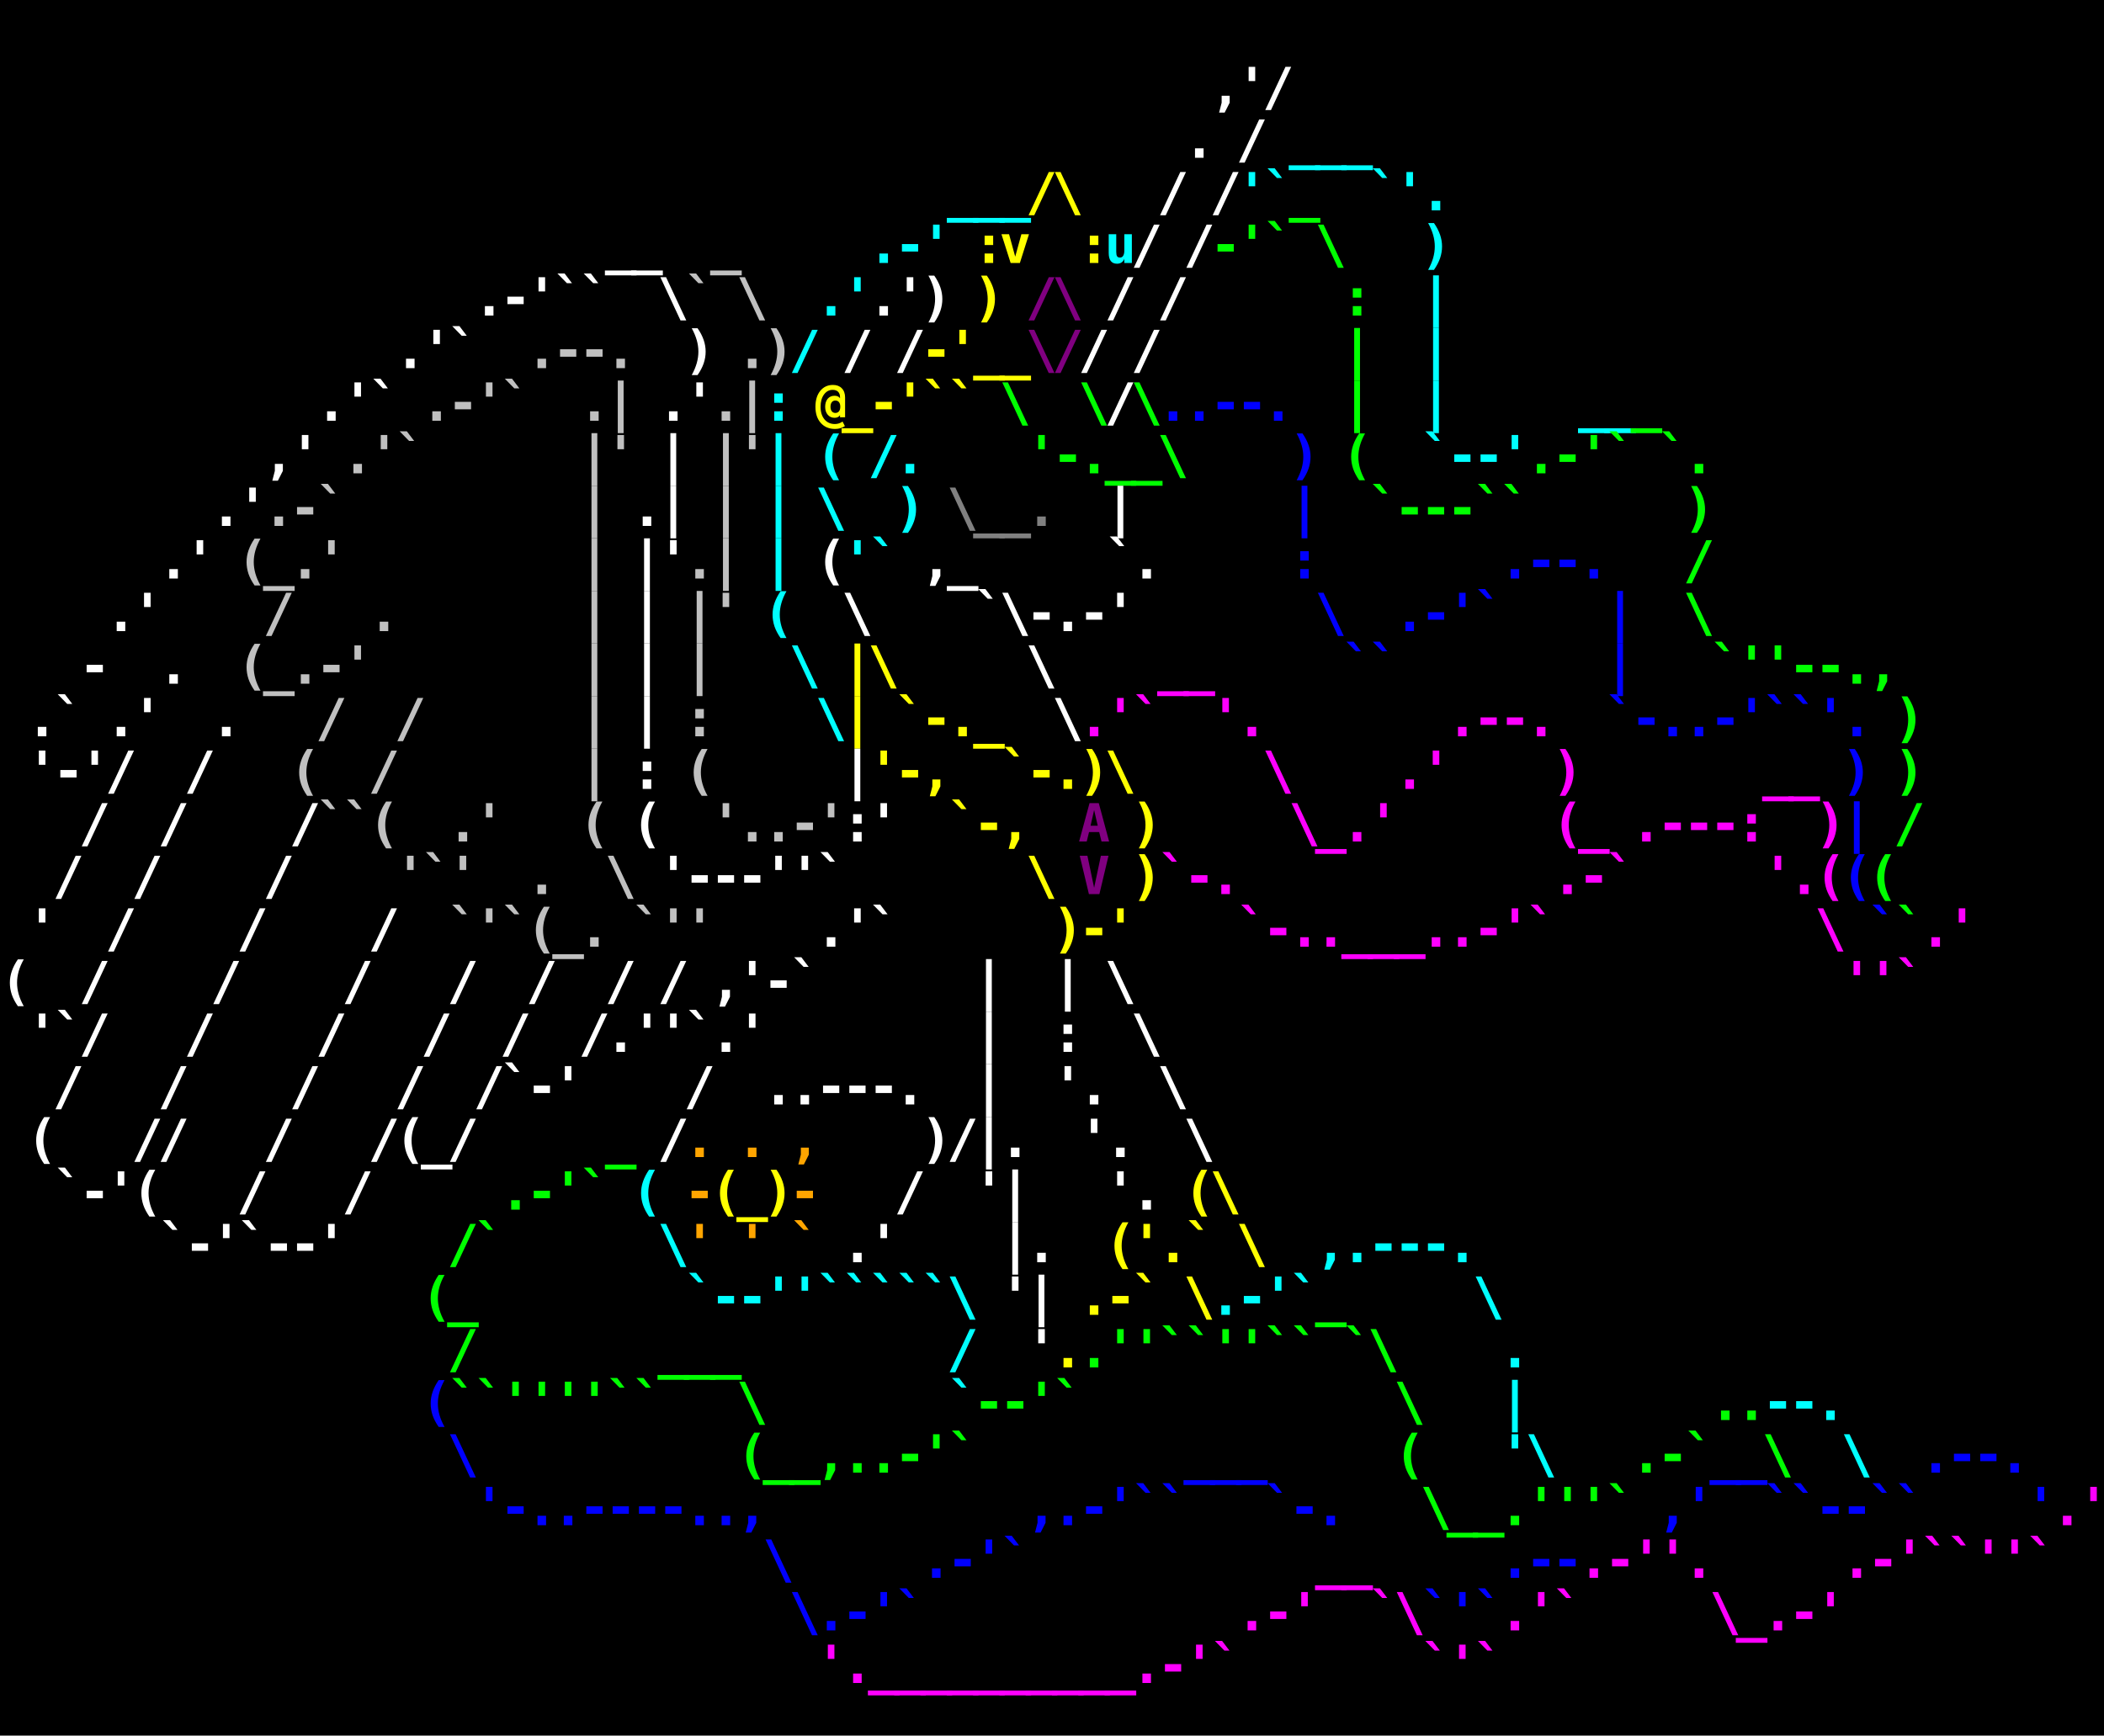
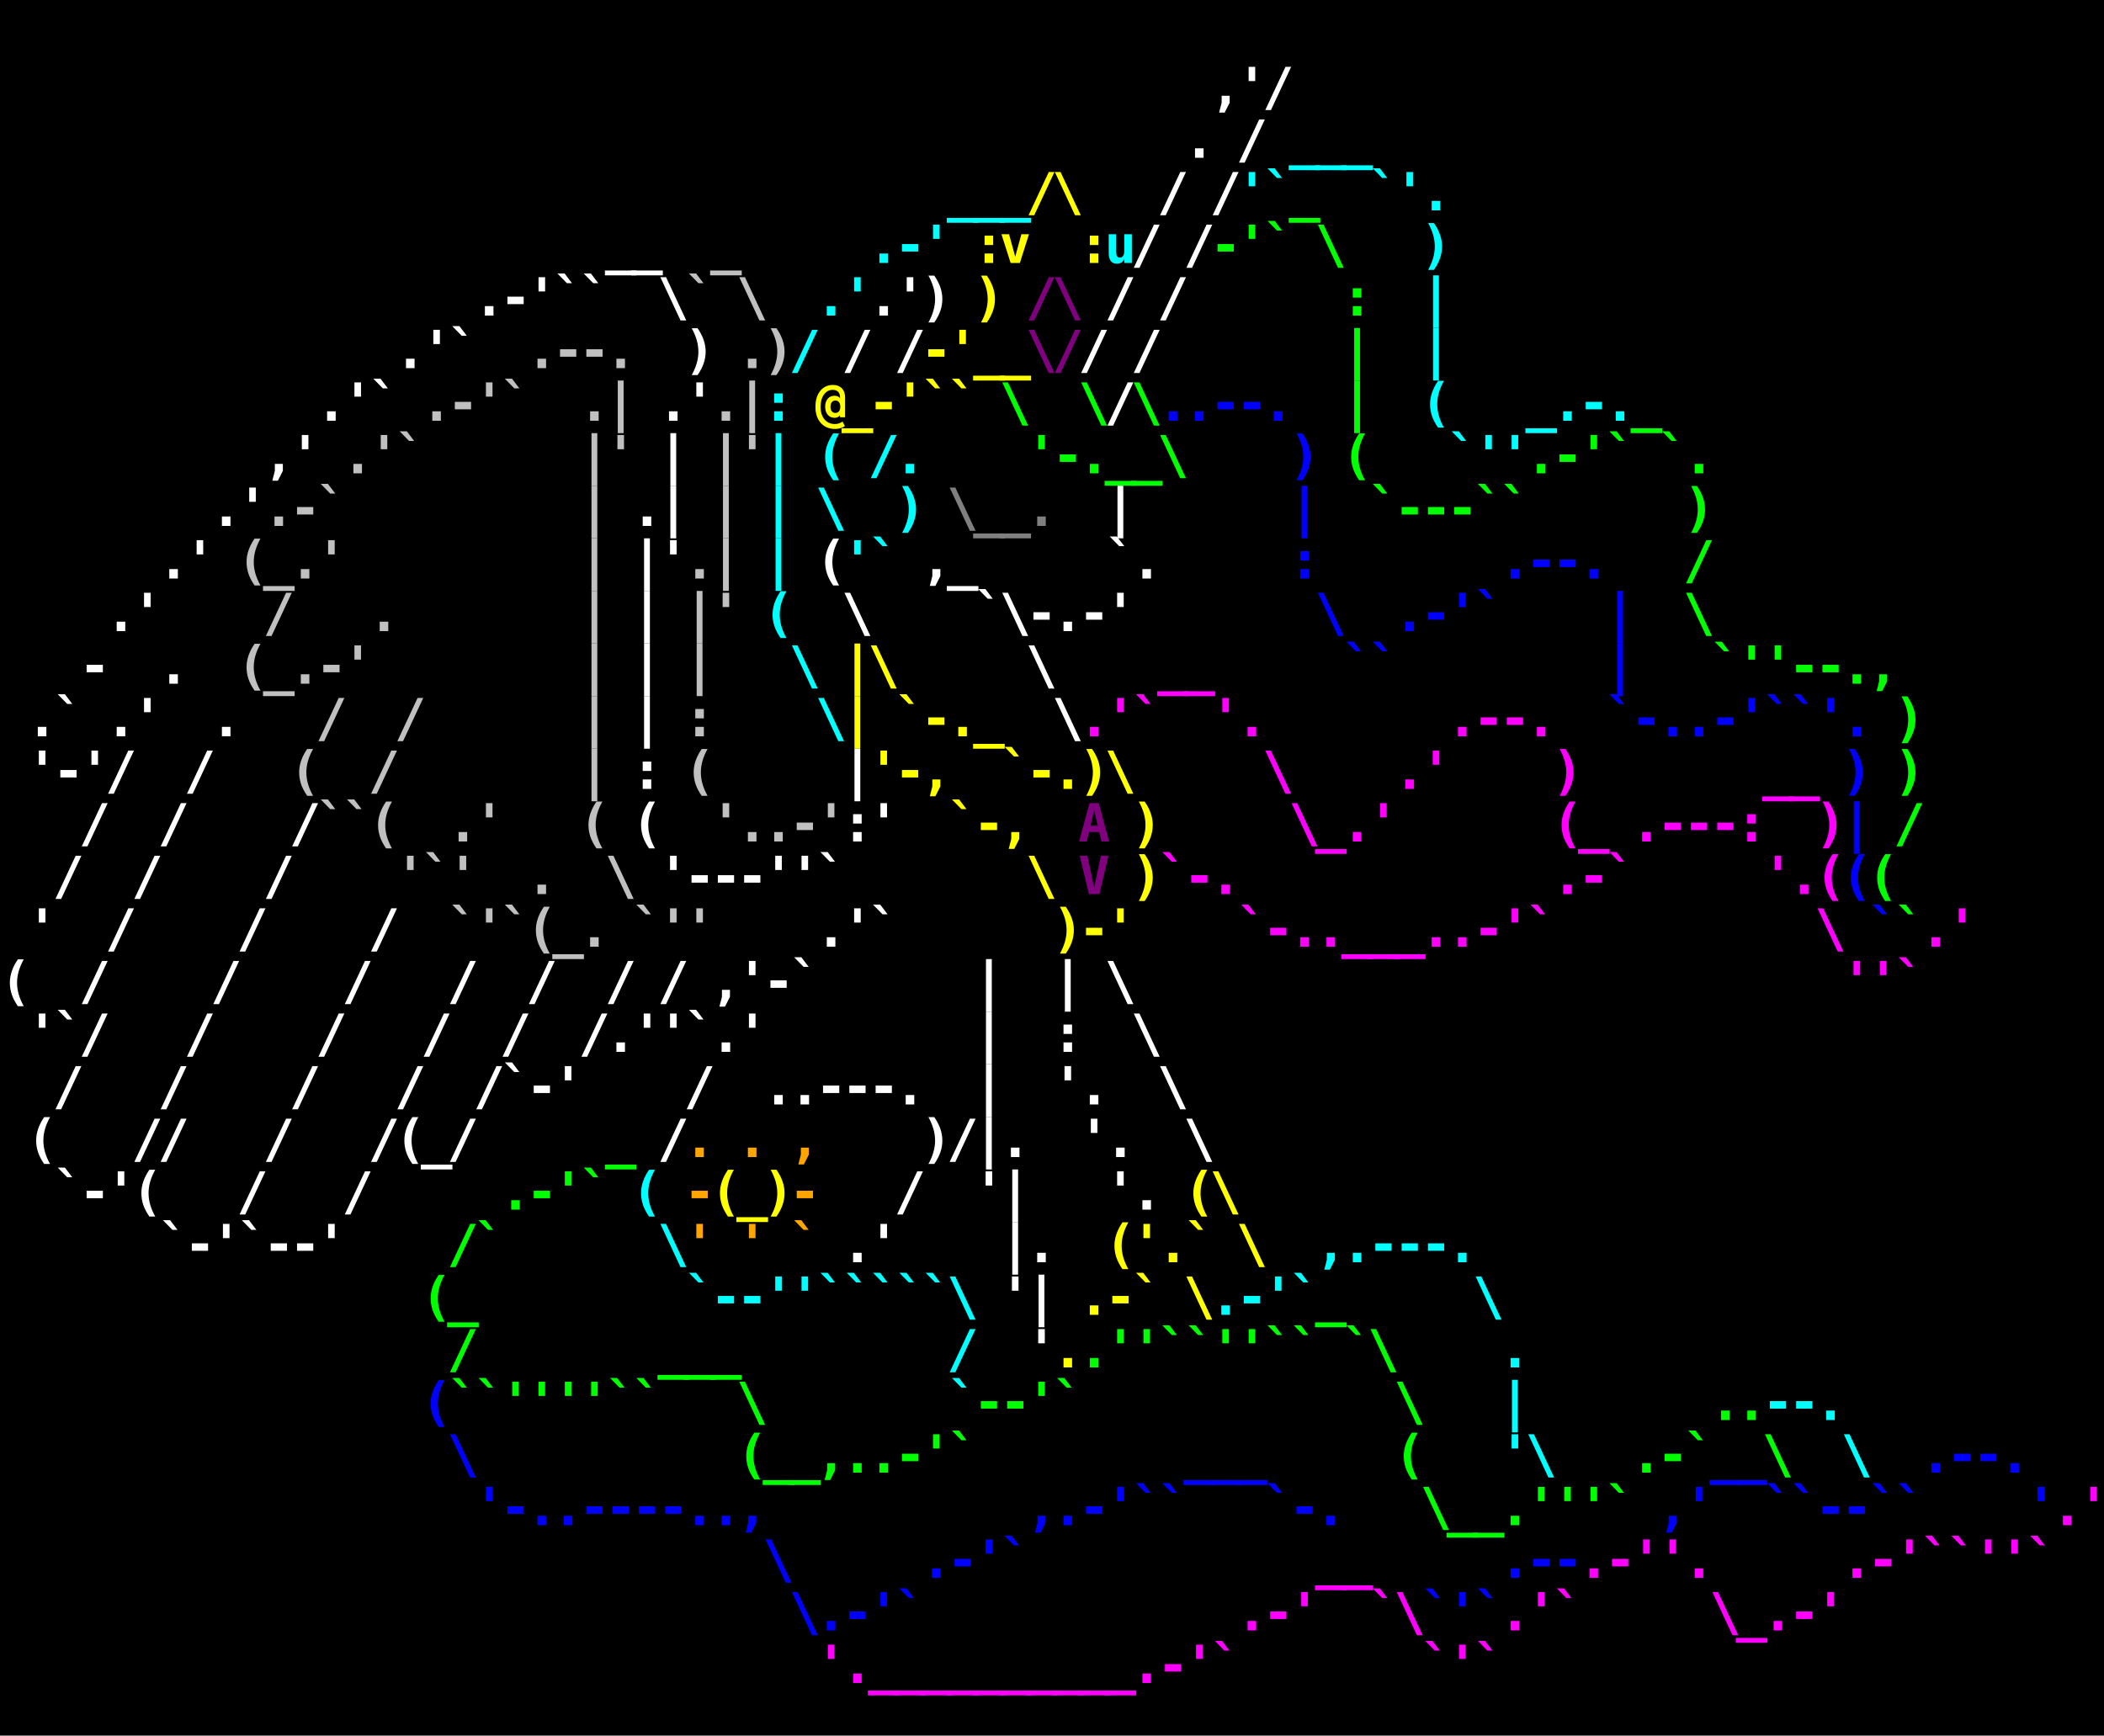
<svg xmlns="http://www.w3.org/2000/svg" width="480" height="396">
  <rect style="fill:black;stroke:none;" width="480" height="396" x="0" y="0" />
  <text y="0" x="0" style="font-family:monospace;font-size:12px;font-weight:bold;">
    <tspan x="276" y="24" style="fill:white;">,</tspan>
    <tspan x="282" y="24" style="fill:white;">'</tspan>
    <tspan x="288" y="24" style="fill:white;">/</tspan>
    <tspan x="270" y="36" style="fill:white;">.</tspan>
    <tspan x="282" y="36" style="fill:white;">/</tspan>
    <tspan x="294" y="36" style="fill:cyan;">_</tspan>
    <tspan x="300" y="36" style="fill:cyan;">_</tspan>
    <tspan x="306" y="36" style="fill:cyan;">_</tspan>
    <tspan x="216" y="48" style="fill:cyan;">_</tspan>
    <tspan x="222" y="48" style="fill:cyan;">_</tspan>
    <tspan x="228" y="48" style="fill:cyan;">_</tspan>
    <tspan x="234" y="48" style="fill:yellow;">/</tspan>
    <tspan x="240" y="48" style="fill:yellow;">\</tspan>
    <tspan x="264" y="48" style="fill:white;">/</tspan>
    <tspan x="276" y="48" style="fill:white;">/</tspan>
    <tspan x="282" y="48" style="fill:cyan;">'</tspan>
    <tspan x="288" y="48" style="fill:cyan;">`</tspan>
    <tspan x="294" y="48" style="fill:lime;">_</tspan>
    <tspan x="312" y="48" style="fill:cyan;">`</tspan>
    <tspan x="318" y="48" style="fill:cyan;">'</tspan>
    <tspan x="324" y="48" style="fill:cyan;">.</tspan>
    <tspan x="138" y="60" style="fill:white;">_</tspan>
    <tspan x="144" y="60" style="fill:white;">_</tspan>
    <tspan x="162" y="60" style="fill:silver;">_</tspan>
    <tspan x="198" y="60" style="fill:cyan;">.</tspan>
    <tspan x="204" y="60" style="fill:cyan;">-</tspan>
    <tspan x="210" y="60" style="fill:cyan;">'</tspan>
    <tspan x="222" y="60" style="fill:yellow;">:</tspan>
    <tspan x="228" y="60" style="fill:yellow;">v</tspan>
    <tspan x="246" y="60" style="fill:yellow;">:</tspan>
    <tspan x="252" y="60" style="fill:cyan;">u</tspan>
    <tspan x="258" y="60" style="fill:white;">/</tspan>
    <tspan x="270" y="60" style="fill:white;">/</tspan>
    <tspan x="276" y="60" style="fill:lime;">-</tspan>
    <tspan x="282" y="60" style="fill:lime;">'</tspan>
    <tspan x="288" y="60" style="fill:lime;">`</tspan>
    <tspan x="300" y="60" style="fill:lime;">\</tspan>
    <tspan x="324" y="60" style="fill:cyan;">)</tspan>
    <tspan x="108" y="72" style="fill:white;">.</tspan>
    <tspan x="114" y="72" style="fill:white;">-</tspan>
    <tspan x="120" y="72" style="fill:white;">'</tspan>
    <tspan x="126" y="72" style="fill:white;">`</tspan>
    <tspan x="132" y="72" style="fill:white;">`</tspan>
    <tspan x="150" y="72" style="fill:white;">\</tspan>
    <tspan x="156" y="72" style="fill:silver;">`</tspan>
    <tspan x="168" y="72" style="fill:silver;">\</tspan>
    <tspan x="186" y="72" style="fill:cyan;">.</tspan>
    <tspan x="192" y="72" style="fill:cyan;">'</tspan>
    <tspan x="198" y="72" style="fill:white;">.</tspan>
    <tspan x="204" y="72" style="fill:white;">'</tspan>
    <tspan x="210" y="72" style="fill:white;">)</tspan>
    <tspan x="222" y="72" style="fill:yellow;">)</tspan>
    <tspan x="234" y="72" style="fill:purple;">/</tspan>
    <tspan x="240" y="72" style="fill:purple;">\</tspan>
    <tspan x="252" y="72" style="fill:white;">/</tspan>
    <tspan x="264" y="72" style="fill:white;">/</tspan>
    <tspan x="306" y="72" style="fill:lime;">:</tspan>
    <tspan x="324" y="72" style="fill:cyan;">|</tspan>
    <tspan x="90" y="84" style="fill:white;">.</tspan>
    <tspan x="96" y="84" style="fill:white;">'</tspan>
    <tspan x="102" y="84" style="fill:white;">`</tspan>
    <tspan x="120" y="84" style="fill:silver;">.</tspan>
    <tspan x="126" y="84" style="fill:silver;">-</tspan>
    <tspan x="132" y="84" style="fill:silver;">-</tspan>
    <tspan x="138" y="84" style="fill:silver;">.</tspan>
    <tspan x="156" y="84" style="fill:white;">)</tspan>
    <tspan x="168" y="84" style="fill:silver;">.</tspan>
    <tspan x="174" y="84" style="fill:silver;">)</tspan>
    <tspan x="180" y="84" style="fill:cyan;">/</tspan>
    <tspan x="192" y="84" style="fill:white;">/</tspan>
    <tspan x="204" y="84" style="fill:white;">/</tspan>
    <tspan x="210" y="84" style="fill:yellow;">-</tspan>
    <tspan x="216" y="84" style="fill:yellow;">'</tspan>
    <tspan x="222" y="84" style="fill:yellow;">_</tspan>
    <tspan x="228" y="84" style="fill:yellow;">_</tspan>
    <tspan x="234" y="84" style="fill:purple;">\</tspan>
    <tspan x="240" y="84" style="fill:purple;">/</tspan>
    <tspan x="246" y="84" style="fill:white;">/</tspan>
    <tspan x="258" y="84" style="fill:white;">/</tspan>
    <tspan x="306" y="84" style="fill:lime;">|</tspan>
    <tspan x="324" y="84" style="fill:cyan;">|</tspan>
    <tspan x="72" y="96" style="fill:white;">.</tspan>
    <tspan x="78" y="96" style="fill:white;">'</tspan>
    <tspan x="84" y="96" style="fill:white;">`</tspan>
    <tspan x="96" y="96" style="fill:silver;">.</tspan>
    <tspan x="102" y="96" style="fill:silver;">-</tspan>
    <tspan x="108" y="96" style="fill:silver;">'</tspan>
    <tspan x="114" y="96" style="fill:silver;">`</tspan>
    <tspan x="132" y="96" style="fill:silver;">.</tspan>
    <tspan x="138" y="96" style="fill:silver;">|</tspan>
    <tspan x="150" y="96" style="fill:white;">.</tspan>
    <tspan x="156" y="96" style="fill:white;">'</tspan>
    <tspan x="162" y="96" style="fill:silver;">.</tspan>
    <tspan x="168" y="96" style="fill:silver;">|</tspan>
    <tspan x="174" y="96" style="fill:cyan;">:</tspan>
    <tspan x="186" y="96" style="fill:yellow;">@</tspan>
    <tspan x="192" y="96" style="fill:yellow;">_</tspan>
    <tspan x="198" y="96" style="fill:yellow;">-</tspan>
    <tspan x="204" y="96" style="fill:yellow;">'</tspan>
    <tspan x="210" y="96" style="fill:yellow;">`</tspan>
    <tspan x="216" y="96" style="fill:yellow;">`</tspan>
    <tspan x="228" y="96" style="fill:lime;">\</tspan>
    <tspan x="246" y="96" style="fill:lime;">\</tspan>
    <tspan x="252" y="96" style="fill:white;">/</tspan>
    <tspan x="258" y="96" style="fill:lime;">\</tspan>
    <tspan x="264" y="96" style="fill:blue;">.</tspan>
    <tspan x="270" y="96" style="fill:blue;">.</tspan>
    <tspan x="276" y="96" style="fill:blue;">-</tspan>
    <tspan x="282" y="96" style="fill:blue;">-</tspan>
    <tspan x="288" y="96" style="fill:blue;">.</tspan>
    <tspan x="306" y="96" style="fill:lime;">|</tspan>
-     <tspan x="324" y="96" style="fill:cyan;">|</tspan>
-     <tspan x="360" y="96" style="fill:cyan;">_</tspan>
-     <tspan x="366" y="96" style="fill:cyan;">_</tspan>
+     <tspan x="324" y="96" style="fill:cyan;">(</tspan>
+     <tspan x="348" y="96" style="fill:cyan;">_</tspan>
+     <tspan x="354" y="96" style="fill:cyan;">.</tspan>
+     <tspan x="360" y="96" style="fill:cyan;">-</tspan>
+     <tspan x="366" y="96" style="fill:cyan;">.</tspan>
    <tspan x="372" y="96" style="fill:lime;">_</tspan>
    <tspan x="60" y="108" style="fill:white;">,</tspan>
    <tspan x="66" y="108" style="fill:white;">'</tspan>
    <tspan x="78" y="108" style="fill:silver;">.</tspan>
    <tspan x="84" y="108" style="fill:silver;">'</tspan>
    <tspan x="90" y="108" style="fill:silver;">`</tspan>
    <tspan x="132" y="108" style="fill:silver;">|</tspan>
    <tspan x="138" y="108" style="fill:silver;">'</tspan>
    <tspan x="150" y="108" style="fill:white;">|</tspan>
    <tspan x="162" y="108" style="fill:silver;">|</tspan>
    <tspan x="168" y="108" style="fill:silver;">'</tspan>
    <tspan x="174" y="108" style="fill:cyan;">|</tspan>
    <tspan x="186" y="108" style="fill:cyan;">(</tspan>
    <tspan x="198" y="108" style="fill:cyan;">/</tspan>
    <tspan x="204" y="108" style="fill:cyan;">.</tspan>
    <tspan x="234" y="108" style="fill:lime;">'</tspan>
    <tspan x="240" y="108" style="fill:lime;">-</tspan>
    <tspan x="246" y="108" style="fill:lime;">.</tspan>
    <tspan x="252" y="108" style="fill:lime;">_</tspan>
    <tspan x="258" y="108" style="fill:lime;">_</tspan>
    <tspan x="264" y="108" style="fill:lime;">\</tspan>
    <tspan x="294" y="108" style="fill:blue;">)</tspan>
    <tspan x="306" y="108" style="fill:lime;">(</tspan>
-     <tspan x="324" y="108" style="fill:cyan;">`</tspan>
-     <tspan x="330" y="108" style="fill:cyan;">-</tspan>
-     <tspan x="336" y="108" style="fill:cyan;">-</tspan>
+     <tspan x="330" y="108" style="fill:cyan;">`</tspan>
+     <tspan x="336" y="108" style="fill:cyan;">'</tspan>
    <tspan x="342" y="108" style="fill:cyan;">'</tspan>
    <tspan x="348" y="108" style="fill:lime;">.</tspan>
    <tspan x="354" y="108" style="fill:lime;">-</tspan>
    <tspan x="360" y="108" style="fill:lime;">'</tspan>
    <tspan x="366" y="108" style="fill:lime;">`</tspan>
    <tspan x="378" y="108" style="fill:lime;">`</tspan>
    <tspan x="384" y="108" style="fill:lime;">.</tspan>
    <tspan x="48" y="120" style="fill:white;">.</tspan>
    <tspan x="54" y="120" style="fill:white;">'</tspan>
    <tspan x="60" y="120" style="fill:silver;">.</tspan>
    <tspan x="66" y="120" style="fill:silver;">-</tspan>
    <tspan x="72" y="120" style="fill:silver;">`</tspan>
    <tspan x="132" y="120" style="fill:silver;">|</tspan>
    <tspan x="144" y="120" style="fill:white;">.</tspan>
    <tspan x="150" y="120" style="fill:white;">|</tspan>
    <tspan x="162" y="120" style="fill:silver;">|</tspan>
    <tspan x="174" y="120" style="fill:cyan;">|</tspan>
    <tspan x="186" y="120" style="fill:cyan;">\</tspan>
    <tspan x="204" y="120" style="fill:cyan;">)</tspan>
    <tspan x="216" y="120" style="fill:gray;">\</tspan>
    <tspan x="222" y="120" style="fill:gray;">_</tspan>
    <tspan x="228" y="120" style="fill:gray;">_</tspan>
    <tspan x="234" y="120" style="fill:gray;">.</tspan>
    <tspan x="252" y="120" style="fill:white;">|</tspan>
    <tspan x="294" y="120" style="fill:blue;">|</tspan>
    <tspan x="312" y="120" style="fill:lime;">`</tspan>
    <tspan x="318" y="120" style="fill:lime;">-</tspan>
    <tspan x="324" y="120" style="fill:lime;">-</tspan>
    <tspan x="330" y="120" style="fill:lime;">-</tspan>
    <tspan x="336" y="120" style="fill:lime;">`</tspan>
    <tspan x="342" y="120" style="fill:lime;">`</tspan>
    <tspan x="384" y="120" style="fill:lime;">)</tspan>
    <tspan x="36" y="132" style="fill:white;">.</tspan>
    <tspan x="42" y="132" style="fill:white;">'</tspan>
    <tspan x="54" y="132" style="fill:silver;">(</tspan>
    <tspan x="60" y="132" style="fill:silver;">_</tspan>
    <tspan x="66" y="132" style="fill:silver;">.</tspan>
    <tspan x="72" y="132" style="fill:silver;">'</tspan>
    <tspan x="132" y="132" style="fill:silver;">|</tspan>
    <tspan x="144" y="132" style="fill:white;">|</tspan>
    <tspan x="150" y="132" style="fill:white;">'</tspan>
    <tspan x="156" y="132" style="fill:silver;">.</tspan>
    <tspan x="162" y="132" style="fill:silver;">|</tspan>
    <tspan x="174" y="132" style="fill:cyan;">|</tspan>
    <tspan x="186" y="132" style="fill:white;">(</tspan>
    <tspan x="192" y="132" style="fill:cyan;">'</tspan>
    <tspan x="198" y="132" style="fill:cyan;">`</tspan>
    <tspan x="210" y="132" style="fill:white;">,</tspan>
    <tspan x="216" y="132" style="fill:white;">_</tspan>
    <tspan x="252" y="132" style="fill:white;">`</tspan>
    <tspan x="258" y="132" style="fill:white;">.</tspan>
    <tspan x="294" y="132" style="fill:blue;">:</tspan>
    <tspan x="342" y="132" style="fill:blue;">.</tspan>
    <tspan x="348" y="132" style="fill:blue;">-</tspan>
    <tspan x="354" y="132" style="fill:blue;">-</tspan>
    <tspan x="360" y="132" style="fill:blue;">.</tspan>
    <tspan x="384" y="132" style="fill:lime;">/</tspan>
    <tspan x="24" y="144" style="fill:white;">.</tspan>
    <tspan x="30" y="144" style="fill:white;">'</tspan>
    <tspan x="60" y="144" style="fill:silver;">/</tspan>
    <tspan x="84" y="144" style="fill:silver;">.</tspan>
    <tspan x="132" y="144" style="fill:silver;">|</tspan>
    <tspan x="144" y="144" style="fill:white;">|</tspan>
    <tspan x="156" y="144" style="fill:silver;">|</tspan>
    <tspan x="162" y="144" style="fill:silver;">'</tspan>
    <tspan x="174" y="144" style="fill:cyan;">(</tspan>
    <tspan x="192" y="144" style="fill:white;">\</tspan>
    <tspan x="222" y="144" style="fill:white;">`</tspan>
    <tspan x="228" y="144" style="fill:white;">\</tspan>
    <tspan x="234" y="144" style="fill:white;">-</tspan>
    <tspan x="240" y="144" style="fill:white;">.</tspan>
    <tspan x="246" y="144" style="fill:white;">-</tspan>
    <tspan x="252" y="144" style="fill:white;">'</tspan>
    <tspan x="300" y="144" style="fill:blue;">\</tspan>
    <tspan x="318" y="144" style="fill:blue;">.</tspan>
    <tspan x="324" y="144" style="fill:blue;">-</tspan>
    <tspan x="330" y="144" style="fill:blue;">'</tspan>
    <tspan x="336" y="144" style="fill:blue;">`</tspan>
    <tspan x="366" y="144" style="fill:blue;">|</tspan>
    <tspan x="384" y="144" style="fill:lime;">\</tspan>
    <tspan x="18" y="156" style="fill:white;">-</tspan>
    <tspan x="36" y="156" style="fill:white;">.</tspan>
    <tspan x="54" y="156" style="fill:silver;">(</tspan>
    <tspan x="60" y="156" style="fill:silver;">_</tspan>
    <tspan x="66" y="156" style="fill:silver;">.</tspan>
    <tspan x="72" y="156" style="fill:silver;">-</tspan>
    <tspan x="78" y="156" style="fill:silver;">'</tspan>
    <tspan x="132" y="156" style="fill:silver;">|</tspan>
    <tspan x="144" y="156" style="fill:white;">|</tspan>
    <tspan x="156" y="156" style="fill:silver;">|</tspan>
    <tspan x="180" y="156" style="fill:cyan;">\</tspan>
    <tspan x="192" y="156" style="fill:yellow;">|</tspan>
    <tspan x="198" y="156" style="fill:yellow;">\</tspan>
    <tspan x="234" y="156" style="fill:white;">\</tspan>
    <tspan x="264" y="156" style="fill:magenta;">_</tspan>
    <tspan x="270" y="156" style="fill:magenta;">_</tspan>
    <tspan x="306" y="156" style="fill:blue;">`</tspan>
    <tspan x="312" y="156" style="fill:blue;">`</tspan>
    <tspan x="366" y="156" style="fill:blue;">|</tspan>
    <tspan x="390" y="156" style="fill:lime;">`</tspan>
    <tspan x="396" y="156" style="fill:lime;">'</tspan>
    <tspan x="402" y="156" style="fill:lime;">'</tspan>
    <tspan x="408" y="156" style="fill:lime;">-</tspan>
    <tspan x="414" y="156" style="fill:lime;">-</tspan>
    <tspan x="420" y="156" style="fill:lime;">.</tspan>
    <tspan x="426" y="156" style="fill:lime;">,</tspan>
    <tspan x="6" y="168" style="fill:white;">.</tspan>
    <tspan x="12" y="168" style="fill:white;">`</tspan>
    <tspan x="24" y="168" style="fill:white;">.</tspan>
    <tspan x="30" y="168" style="fill:white;">'</tspan>
    <tspan x="48" y="168" style="fill:white;">.</tspan>
    <tspan x="72" y="168" style="fill:silver;">/</tspan>
    <tspan x="90" y="168" style="fill:silver;">/</tspan>
    <tspan x="132" y="168" style="fill:silver;">|</tspan>
    <tspan x="144" y="168" style="fill:white;">|</tspan>
    <tspan x="156" y="168" style="fill:silver;">:</tspan>
    <tspan x="186" y="168" style="fill:cyan;">\</tspan>
    <tspan x="192" y="168" style="fill:yellow;">|</tspan>
    <tspan x="204" y="168" style="fill:yellow;">`</tspan>
    <tspan x="210" y="168" style="fill:yellow;">-</tspan>
    <tspan x="216" y="168" style="fill:yellow;">.</tspan>
    <tspan x="222" y="168" style="fill:yellow;">_</tspan>
    <tspan x="240" y="168" style="fill:white;">\</tspan>
    <tspan x="246" y="168" style="fill:magenta;">.</tspan>
    <tspan x="252" y="168" style="fill:magenta;">'</tspan>
    <tspan x="258" y="168" style="fill:magenta;">`</tspan>
    <tspan x="276" y="168" style="fill:magenta;">'</tspan>
    <tspan x="282" y="168" style="fill:magenta;">.</tspan>
    <tspan x="330" y="168" style="fill:magenta;">.</tspan>
    <tspan x="336" y="168" style="fill:magenta;">-</tspan>
    <tspan x="342" y="168" style="fill:magenta;">-</tspan>
    <tspan x="348" y="168" style="fill:magenta;">.</tspan>
    <tspan x="366" y="168" style="fill:blue;">`</tspan>
    <tspan x="372" y="168" style="fill:blue;">-</tspan>
    <tspan x="378" y="168" style="fill:blue;">.</tspan>
    <tspan x="384" y="168" style="fill:blue;">.</tspan>
    <tspan x="390" y="168" style="fill:blue;">-</tspan>
    <tspan x="396" y="168" style="fill:blue;">'</tspan>
    <tspan x="402" y="168" style="fill:blue;">`</tspan>
    <tspan x="408" y="168" style="fill:blue;">`</tspan>
    <tspan x="414" y="168" style="fill:blue;">'</tspan>
    <tspan x="420" y="168" style="fill:blue;">.</tspan>
    <tspan x="432" y="168" style="fill:lime;">)</tspan>
    <tspan x="6" y="180" style="fill:white;">'</tspan>
    <tspan x="12" y="180" style="fill:white;">-</tspan>
    <tspan x="18" y="180" style="fill:white;">'</tspan>
    <tspan x="24" y="180" style="fill:white;">/</tspan>
    <tspan x="42" y="180" style="fill:white;">/</tspan>
    <tspan x="66" y="180" style="fill:silver;">(</tspan>
    <tspan x="84" y="180" style="fill:silver;">/</tspan>
    <tspan x="132" y="180" style="fill:silver;">|</tspan>
    <tspan x="144" y="180" style="fill:white;">:</tspan>
    <tspan x="156" y="180" style="fill:silver;">(</tspan>
    <tspan x="192" y="180" style="fill:white;">|</tspan>
    <tspan x="198" y="180" style="fill:yellow;">'</tspan>
    <tspan x="204" y="180" style="fill:yellow;">-</tspan>
    <tspan x="210" y="180" style="fill:yellow;">,</tspan>
    <tspan x="228" y="180" style="fill:yellow;">`</tspan>
    <tspan x="234" y="180" style="fill:yellow;">-</tspan>
    <tspan x="240" y="180" style="fill:yellow;">.</tspan>
    <tspan x="246" y="180" style="fill:yellow;">)</tspan>
    <tspan x="252" y="180" style="fill:yellow;">\</tspan>
    <tspan x="288" y="180" style="fill:magenta;">\</tspan>
    <tspan x="318" y="180" style="fill:magenta;">.</tspan>
    <tspan x="324" y="180" style="fill:magenta;">'</tspan>
    <tspan x="354" y="180" style="fill:magenta;">)</tspan>
    <tspan x="402" y="180" style="fill:magenta;">_</tspan>
    <tspan x="408" y="180" style="fill:magenta;">_</tspan>
    <tspan x="420" y="180" style="fill:blue;">)</tspan>
    <tspan x="432" y="180" style="fill:lime;">)</tspan>
    <tspan x="18" y="192" style="fill:white;">/</tspan>
    <tspan x="36" y="192" style="fill:white;">/</tspan>
    <tspan x="66" y="192" style="fill:white;">/</tspan>
    <tspan x="72" y="192" style="fill:silver;">`</tspan>
    <tspan x="78" y="192" style="fill:silver;">`</tspan>
    <tspan x="84" y="192" style="fill:silver;">(</tspan>
    <tspan x="102" y="192" style="fill:silver;">.</tspan>
    <tspan x="108" y="192" style="fill:silver;">'</tspan>
    <tspan x="132" y="192" style="fill:silver;">(</tspan>
    <tspan x="144" y="192" style="fill:white;">(</tspan>
    <tspan x="162" y="192" style="fill:silver;">'</tspan>
    <tspan x="168" y="192" style="fill:silver;">.</tspan>
    <tspan x="174" y="192" style="fill:silver;">.</tspan>
    <tspan x="180" y="192" style="fill:silver;">-</tspan>
    <tspan x="186" y="192" style="fill:silver;">'</tspan>
    <tspan x="192" y="192" style="fill:white;">:</tspan>
    <tspan x="198" y="192" style="fill:white;">'</tspan>
    <tspan x="216" y="192" style="fill:yellow;">`</tspan>
    <tspan x="222" y="192" style="fill:yellow;">-</tspan>
    <tspan x="228" y="192" style="fill:yellow;">,</tspan>
    <tspan x="246" y="192" style="fill:purple;">A</tspan>
    <tspan x="258" y="192" style="fill:yellow;">)</tspan>
    <tspan x="294" y="192" style="fill:magenta;">\</tspan>
    <tspan x="300" y="192" style="fill:magenta;">_</tspan>
    <tspan x="306" y="192" style="fill:magenta;">.</tspan>
    <tspan x="312" y="192" style="fill:magenta;">'</tspan>
    <tspan x="354" y="192" style="fill:magenta;">(</tspan>
    <tspan x="360" y="192" style="fill:magenta;">_</tspan>
    <tspan x="372" y="192" style="fill:magenta;">.</tspan>
    <tspan x="378" y="192" style="fill:magenta;">-</tspan>
    <tspan x="384" y="192" style="fill:magenta;">-</tspan>
    <tspan x="390" y="192" style="fill:magenta;">-</tspan>
    <tspan x="396" y="192" style="fill:magenta;">:</tspan>
    <tspan x="414" y="192" style="fill:magenta;">)</tspan>
    <tspan x="420" y="192" style="fill:blue;">|</tspan>
    <tspan x="432" y="192" style="fill:lime;">/</tspan>
    <tspan x="12" y="204" style="fill:white;">/</tspan>
    <tspan x="30" y="204" style="fill:white;">/</tspan>
    <tspan x="60" y="204" style="fill:white;">/</tspan>
    <tspan x="90" y="204" style="fill:silver;">'</tspan>
    <tspan x="96" y="204" style="fill:silver;">`</tspan>
    <tspan x="102" y="204" style="fill:silver;">'</tspan>
    <tspan x="120" y="204" style="fill:silver;">.</tspan>
    <tspan x="138" y="204" style="fill:silver;">\</tspan>
    <tspan x="150" y="204" style="fill:white;">'</tspan>
    <tspan x="156" y="204" style="fill:white;">-</tspan>
    <tspan x="162" y="204" style="fill:white;">-</tspan>
    <tspan x="168" y="204" style="fill:white;">-</tspan>
    <tspan x="174" y="204" style="fill:white;">'</tspan>
    <tspan x="180" y="204" style="fill:white;">'</tspan>
    <tspan x="186" y="204" style="fill:white;">`</tspan>
    <tspan x="234" y="204" style="fill:yellow;">\</tspan>
    <tspan x="246" y="204" style="fill:purple;">V</tspan>
    <tspan x="258" y="204" style="fill:yellow;">)</tspan>
    <tspan x="264" y="204" style="fill:magenta;">`</tspan>
    <tspan x="270" y="204" style="fill:magenta;">-</tspan>
    <tspan x="276" y="204" style="fill:magenta;">.</tspan>
    <tspan x="354" y="204" style="fill:magenta;">.</tspan>
    <tspan x="360" y="204" style="fill:magenta;">-</tspan>
    <tspan x="366" y="204" style="fill:magenta;">`</tspan>
    <tspan x="402" y="204" style="fill:magenta;">'</tspan>
    <tspan x="408" y="204" style="fill:magenta;">.</tspan>
    <tspan x="414" y="204" style="fill:magenta;">(</tspan>
    <tspan x="420" y="204" style="fill:blue;">(</tspan>
    <tspan x="426" y="204" style="fill:lime;">(</tspan>
    <tspan x="6" y="216" style="fill:white;">'</tspan>
    <tspan x="24" y="216" style="fill:white;">/</tspan>
    <tspan x="54" y="216" style="fill:white;">/</tspan>
    <tspan x="84" y="216" style="fill:white;">/</tspan>
    <tspan x="102" y="216" style="fill:silver;">`</tspan>
    <tspan x="108" y="216" style="fill:silver;">'</tspan>
    <tspan x="114" y="216" style="fill:silver;">`</tspan>
    <tspan x="120" y="216" style="fill:silver;">(</tspan>
    <tspan x="126" y="216" style="fill:silver;">_</tspan>
    <tspan x="132" y="216" style="fill:silver;">.</tspan>
    <tspan x="144" y="216" style="fill:silver;">`</tspan>
    <tspan x="150" y="216" style="fill:silver;">'</tspan>
    <tspan x="156" y="216" style="fill:silver;">'</tspan>
    <tspan x="186" y="216" style="fill:white;">.</tspan>
    <tspan x="192" y="216" style="fill:white;">'</tspan>
    <tspan x="198" y="216" style="fill:white;">`</tspan>
    <tspan x="240" y="216" style="fill:yellow;">)</tspan>
    <tspan x="246" y="216" style="fill:yellow;">-</tspan>
    <tspan x="252" y="216" style="fill:yellow;">'</tspan>
    <tspan x="282" y="216" style="fill:magenta;">`</tspan>
    <tspan x="288" y="216" style="fill:magenta;">-</tspan>
    <tspan x="294" y="216" style="fill:magenta;">.</tspan>
    <tspan x="300" y="216" style="fill:magenta;">.</tspan>
    <tspan x="306" y="216" style="fill:magenta;">_</tspan>
    <tspan x="312" y="216" style="fill:magenta;">_</tspan>
    <tspan x="318" y="216" style="fill:magenta;">_</tspan>
    <tspan x="324" y="216" style="fill:magenta;">.</tspan>
    <tspan x="330" y="216" style="fill:magenta;">.</tspan>
    <tspan x="336" y="216" style="fill:magenta;">-</tspan>
    <tspan x="342" y="216" style="fill:magenta;">'</tspan>
    <tspan x="348" y="216" style="fill:magenta;">`</tspan>
    <tspan x="414" y="216" style="fill:magenta;">\</tspan>
    <tspan x="426" y="216" style="fill:blue;">`</tspan>
    <tspan x="432" y="216" style="fill:lime;">`</tspan>
    <tspan x="438" y="216" style="fill:magenta;">.</tspan>
    <tspan x="444" y="216" style="fill:magenta;">'</tspan>
    <tspan x="0" y="228" style="fill:white;">(</tspan>
    <tspan x="18" y="228" style="fill:white;">/</tspan>
    <tspan x="48" y="228" style="fill:white;">/</tspan>
    <tspan x="78" y="228" style="fill:white;">/</tspan>
    <tspan x="102" y="228" style="fill:white;">/</tspan>
    <tspan x="120" y="228" style="fill:white;">/</tspan>
    <tspan x="138" y="228" style="fill:white;">/</tspan>
    <tspan x="150" y="228" style="fill:white;">/</tspan>
    <tspan x="162" y="228" style="fill:white;">,</tspan>
    <tspan x="168" y="228" style="fill:white;">'</tspan>
    <tspan x="174" y="228" style="fill:white;">-</tspan>
    <tspan x="180" y="228" style="fill:white;">`</tspan>
    <tspan x="222" y="228" style="fill:white;">|</tspan>
    <tspan x="240" y="228" style="fill:white;">|</tspan>
    <tspan x="252" y="228" style="fill:white;">\</tspan>
    <tspan x="420" y="228" style="fill:magenta;">'</tspan>
    <tspan x="426" y="228" style="fill:magenta;">'</tspan>
    <tspan x="432" y="228" style="fill:magenta;">`</tspan>
    <tspan x="6" y="240" style="fill:white;">'</tspan>
    <tspan x="12" y="240" style="fill:white;">`</tspan>
    <tspan x="18" y="240" style="fill:white;">/</tspan>
    <tspan x="42" y="240" style="fill:white;">/</tspan>
    <tspan x="72" y="240" style="fill:white;">/</tspan>
    <tspan x="96" y="240" style="fill:white;">/</tspan>
    <tspan x="114" y="240" style="fill:white;">/</tspan>
    <tspan x="132" y="240" style="fill:white;">/</tspan>
    <tspan x="138" y="240" style="fill:white;">.</tspan>
    <tspan x="144" y="240" style="fill:white;">'</tspan>
    <tspan x="150" y="240" style="fill:white;">'</tspan>
    <tspan x="156" y="240" style="fill:white;">`</tspan>
    <tspan x="162" y="240" style="fill:white;">.</tspan>
    <tspan x="168" y="240" style="fill:white;">'</tspan>
    <tspan x="222" y="240" style="fill:white;">|</tspan>
    <tspan x="240" y="240" style="fill:white;">:</tspan>
    <tspan x="258" y="240" style="fill:white;">\</tspan>
    <tspan x="12" y="252" style="fill:white;">/</tspan>
    <tspan x="36" y="252" style="fill:white;">/</tspan>
    <tspan x="66" y="252" style="fill:white;">/</tspan>
    <tspan x="90" y="252" style="fill:white;">/</tspan>
    <tspan x="108" y="252" style="fill:white;">/</tspan>
    <tspan x="114" y="252" style="fill:white;">`</tspan>
    <tspan x="120" y="252" style="fill:white;">-</tspan>
    <tspan x="126" y="252" style="fill:white;">'</tspan>
    <tspan x="156" y="252" style="fill:white;">/</tspan>
    <tspan x="174" y="252" style="fill:white;">.</tspan>
    <tspan x="180" y="252" style="fill:white;">.</tspan>
    <tspan x="186" y="252" style="fill:white;">-</tspan>
    <tspan x="192" y="252" style="fill:white;">-</tspan>
    <tspan x="198" y="252" style="fill:white;">-</tspan>
    <tspan x="204" y="252" style="fill:white;">.</tspan>
    <tspan x="222" y="252" style="fill:white;">|</tspan>
    <tspan x="240" y="252" style="fill:white;">'</tspan>
    <tspan x="246" y="252" style="fill:white;">.</tspan>
    <tspan x="264" y="252" style="fill:white;">\</tspan>
    <tspan x="6" y="264" style="fill:white;">(</tspan>
    <tspan x="30" y="264" style="fill:white;">/</tspan>
    <tspan x="36" y="264" style="fill:white;">/</tspan>
    <tspan x="60" y="264" style="fill:white;">/</tspan>
    <tspan x="84" y="264" style="fill:white;">/</tspan>
    <tspan x="90" y="264" style="fill:white;">(</tspan>
    <tspan x="96" y="264" style="fill:white;">_</tspan>
    <tspan x="102" y="264" style="fill:white;">/</tspan>
    <tspan x="138" y="264" style="fill:lime;">_</tspan>
    <tspan x="150" y="264" style="fill:white;">/</tspan>
    <tspan x="156" y="264" style="fill:orange;">.</tspan>
    <tspan x="168" y="264" style="fill:orange;">.</tspan>
    <tspan x="180" y="264" style="fill:orange;">,</tspan>
    <tspan x="210" y="264" style="fill:white;">)</tspan>
    <tspan x="216" y="264" style="fill:white;">/</tspan>
    <tspan x="222" y="264" style="fill:white;">|</tspan>
    <tspan x="228" y="264" style="fill:white;">.</tspan>
    <tspan x="246" y="264" style="fill:white;">'</tspan>
    <tspan x="252" y="264" style="fill:white;">.</tspan>
    <tspan x="270" y="264" style="fill:white;">\</tspan>
    <tspan x="12" y="276" style="fill:white;">`</tspan>
    <tspan x="18" y="276" style="fill:white;">-</tspan>
    <tspan x="24" y="276" style="fill:white;">'</tspan>
    <tspan x="30" y="276" style="fill:white;">(</tspan>
    <tspan x="54" y="276" style="fill:white;">/</tspan>
    <tspan x="78" y="276" style="fill:white;">/</tspan>
    <tspan x="114" y="276" style="fill:lime;">.</tspan>
    <tspan x="120" y="276" style="fill:lime;">-</tspan>
    <tspan x="126" y="276" style="fill:lime;">'</tspan>
    <tspan x="132" y="276" style="fill:lime;">`</tspan>
    <tspan x="144" y="276" style="fill:cyan;">(</tspan>
    <tspan x="156" y="276" style="fill:orange;">-</tspan>
    <tspan x="162" y="276" style="fill:yellow;">(</tspan>
    <tspan x="168" y="276" style="fill:yellow;">_</tspan>
    <tspan x="174" y="276" style="fill:yellow;">)</tspan>
    <tspan x="180" y="276" style="fill:orange;">-</tspan>
    <tspan x="204" y="276" style="fill:white;">/</tspan>
    <tspan x="222" y="276" style="fill:white;">'</tspan>
    <tspan x="228" y="276" style="fill:white;">|</tspan>
    <tspan x="252" y="276" style="fill:white;">'</tspan>
    <tspan x="258" y="276" style="fill:white;">.</tspan>
    <tspan x="270" y="276" style="fill:yellow;">(</tspan>
    <tspan x="276" y="276" style="fill:yellow;">\</tspan>
    <tspan x="36" y="288" style="fill:white;">`</tspan>
    <tspan x="42" y="288" style="fill:white;">-</tspan>
    <tspan x="48" y="288" style="fill:white;">'</tspan>
    <tspan x="54" y="288" style="fill:white;">`</tspan>
    <tspan x="60" y="288" style="fill:white;">-</tspan>
    <tspan x="66" y="288" style="fill:white;">-</tspan>
    <tspan x="72" y="288" style="fill:white;">'</tspan>
    <tspan x="102" y="288" style="fill:lime;">/</tspan>
    <tspan x="108" y="288" style="fill:lime;">`</tspan>
    <tspan x="150" y="288" style="fill:cyan;">\</tspan>
    <tspan x="156" y="288" style="fill:orange;">'</tspan>
    <tspan x="168" y="288" style="fill:orange;">'</tspan>
    <tspan x="180" y="288" style="fill:orange;">`</tspan>
    <tspan x="192" y="288" style="fill:white;">.</tspan>
    <tspan x="198" y="288" style="fill:white;">'</tspan>
    <tspan x="228" y="288" style="fill:white;">|</tspan>
    <tspan x="234" y="288" style="fill:white;">.</tspan>
    <tspan x="252" y="288" style="fill:yellow;">(</tspan>
    <tspan x="258" y="288" style="fill:yellow;">'</tspan>
    <tspan x="264" y="288" style="fill:yellow;">.</tspan>
    <tspan x="270" y="288" style="fill:yellow;">`</tspan>
    <tspan x="282" y="288" style="fill:yellow;">\</tspan>
    <tspan x="300" y="288" style="fill:cyan;">,</tspan>
    <tspan x="306" y="288" style="fill:cyan;">.</tspan>
    <tspan x="312" y="288" style="fill:cyan;">-</tspan>
    <tspan x="318" y="288" style="fill:cyan;">-</tspan>
    <tspan x="324" y="288" style="fill:cyan;">-</tspan>
    <tspan x="330" y="288" style="fill:cyan;">.</tspan>
    <tspan x="96" y="300" style="fill:lime;">(</tspan>
    <tspan x="102" y="300" style="fill:lime;">_</tspan>
    <tspan x="156" y="300" style="fill:cyan;">`</tspan>
    <tspan x="162" y="300" style="fill:cyan;">-</tspan>
    <tspan x="168" y="300" style="fill:cyan;">-</tspan>
    <tspan x="174" y="300" style="fill:cyan;">'</tspan>
    <tspan x="180" y="300" style="fill:cyan;">'</tspan>
    <tspan x="186" y="300" style="fill:cyan;">`</tspan>
    <tspan x="192" y="300" style="fill:cyan;">`</tspan>
    <tspan x="198" y="300" style="fill:cyan;">`</tspan>
    <tspan x="204" y="300" style="fill:cyan;">`</tspan>
    <tspan x="210" y="300" style="fill:cyan;">`</tspan>
    <tspan x="216" y="300" style="fill:cyan;">\</tspan>
    <tspan x="228" y="300" style="fill:white;">'</tspan>
    <tspan x="234" y="300" style="fill:white;">|</tspan>
    <tspan x="246" y="300" style="fill:yellow;">.</tspan>
    <tspan x="252" y="300" style="fill:yellow;">-</tspan>
    <tspan x="258" y="300" style="fill:yellow;">`</tspan>
    <tspan x="270" y="300" style="fill:yellow;">\</tspan>
    <tspan x="276" y="300" style="fill:cyan;">.</tspan>
    <tspan x="282" y="300" style="fill:cyan;">-</tspan>
    <tspan x="288" y="300" style="fill:cyan;">'</tspan>
    <tspan x="294" y="300" style="fill:cyan;">`</tspan>
    <tspan x="300" y="300" style="fill:lime;">_</tspan>
    <tspan x="336" y="300" style="fill:cyan;">\</tspan>
    <tspan x="102" y="312" style="fill:lime;">/</tspan>
    <tspan x="150" y="312" style="fill:lime;">_</tspan>
    <tspan x="156" y="312" style="fill:lime;">_</tspan>
    <tspan x="162" y="312" style="fill:lime;">_</tspan>
    <tspan x="216" y="312" style="fill:cyan;">/</tspan>
    <tspan x="234" y="312" style="fill:white;">'</tspan>
    <tspan x="240" y="312" style="fill:yellow;">.</tspan>
    <tspan x="246" y="312" style="fill:lime;">.</tspan>
    <tspan x="252" y="312" style="fill:lime;">'</tspan>
    <tspan x="258" y="312" style="fill:lime;">'</tspan>
    <tspan x="264" y="312" style="fill:lime;">`</tspan>
    <tspan x="270" y="312" style="fill:lime;">`</tspan>
    <tspan x="276" y="312" style="fill:lime;">'</tspan>
    <tspan x="282" y="312" style="fill:lime;">'</tspan>
    <tspan x="288" y="312" style="fill:lime;">`</tspan>
    <tspan x="294" y="312" style="fill:lime;">`</tspan>
    <tspan x="306" y="312" style="fill:lime;">`</tspan>
    <tspan x="312" y="312" style="fill:lime;">\</tspan>
    <tspan x="342" y="312" style="fill:cyan;">.</tspan>
    <tspan x="96" y="324" style="fill:blue;">(</tspan>
    <tspan x="102" y="324" style="fill:lime;">`</tspan>
    <tspan x="108" y="324" style="fill:lime;">`</tspan>
    <tspan x="114" y="324" style="fill:lime;">'</tspan>
    <tspan x="120" y="324" style="fill:lime;">'</tspan>
    <tspan x="126" y="324" style="fill:lime;">'</tspan>
    <tspan x="132" y="324" style="fill:lime;">'</tspan>
    <tspan x="138" y="324" style="fill:lime;">`</tspan>
    <tspan x="144" y="324" style="fill:lime;">`</tspan>
    <tspan x="168" y="324" style="fill:lime;">\</tspan>
    <tspan x="216" y="324" style="fill:cyan;">`</tspan>
    <tspan x="222" y="324" style="fill:lime;">-</tspan>
    <tspan x="228" y="324" style="fill:lime;">-</tspan>
    <tspan x="234" y="324" style="fill:lime;">'</tspan>
    <tspan x="240" y="324" style="fill:lime;">`</tspan>
    <tspan x="318" y="324" style="fill:lime;">\</tspan>
    <tspan x="342" y="324" style="fill:cyan;">|</tspan>
    <tspan x="390" y="324" style="fill:lime;">.</tspan>
    <tspan x="396" y="324" style="fill:lime;">.</tspan>
    <tspan x="402" y="324" style="fill:cyan;">-</tspan>
    <tspan x="408" y="324" style="fill:cyan;">-</tspan>
    <tspan x="414" y="324" style="fill:cyan;">.</tspan>
    <tspan x="102" y="336" style="fill:blue;">\</tspan>
    <tspan x="168" y="336" style="fill:lime;">(</tspan>
    <tspan x="174" y="336" style="fill:lime;">_</tspan>
    <tspan x="180" y="336" style="fill:lime;">_</tspan>
    <tspan x="186" y="336" style="fill:lime;">,</tspan>
    <tspan x="192" y="336" style="fill:lime;">.</tspan>
    <tspan x="198" y="336" style="fill:lime;">.</tspan>
    <tspan x="204" y="336" style="fill:lime;">-</tspan>
    <tspan x="210" y="336" style="fill:lime;">'</tspan>
    <tspan x="216" y="336" style="fill:lime;">`</tspan>
    <tspan x="270" y="336" style="fill:blue;">_</tspan>
    <tspan x="276" y="336" style="fill:blue;">_</tspan>
    <tspan x="282" y="336" style="fill:blue;">_</tspan>
    <tspan x="318" y="336" style="fill:lime;">(</tspan>
    <tspan x="342" y="336" style="fill:cyan;">'</tspan>
    <tspan x="348" y="336" style="fill:cyan;">\</tspan>
    <tspan x="372" y="336" style="fill:lime;">.</tspan>
    <tspan x="378" y="336" style="fill:lime;">-</tspan>
    <tspan x="384" y="336" style="fill:lime;">`</tspan>
    <tspan x="390" y="336" style="fill:blue;">_</tspan>
    <tspan x="396" y="336" style="fill:blue;">_</tspan>
    <tspan x="402" y="336" style="fill:lime;">\</tspan>
    <tspan x="420" y="336" style="fill:cyan;">\</tspan>
    <tspan x="438" y="336" style="fill:blue;">.</tspan>
    <tspan x="444" y="336" style="fill:blue;">-</tspan>
    <tspan x="450" y="336" style="fill:blue;">-</tspan>
    <tspan x="456" y="336" style="fill:blue;">.</tspan>
    <tspan x="108" y="348" style="fill:blue;">'</tspan>
    <tspan x="114" y="348" style="fill:blue;">-</tspan>
    <tspan x="120" y="348" style="fill:blue;">.</tspan>
    <tspan x="126" y="348" style="fill:blue;">.</tspan>
    <tspan x="132" y="348" style="fill:blue;">-</tspan>
    <tspan x="138" y="348" style="fill:blue;">-</tspan>
    <tspan x="144" y="348" style="fill:blue;">-</tspan>
    <tspan x="150" y="348" style="fill:blue;">-</tspan>
    <tspan x="156" y="348" style="fill:blue;">.</tspan>
    <tspan x="162" y="348" style="fill:blue;">.</tspan>
    <tspan x="168" y="348" style="fill:blue;">,</tspan>
    <tspan x="234" y="348" style="fill:blue;">,</tspan>
    <tspan x="240" y="348" style="fill:blue;">.</tspan>
    <tspan x="246" y="348" style="fill:blue;">-</tspan>
    <tspan x="252" y="348" style="fill:blue;">'</tspan>
    <tspan x="258" y="348" style="fill:blue;">`</tspan>
    <tspan x="264" y="348" style="fill:blue;">`</tspan>
    <tspan x="288" y="348" style="fill:blue;">`</tspan>
    <tspan x="294" y="348" style="fill:blue;">-</tspan>
    <tspan x="300" y="348" style="fill:blue;">.</tspan>
    <tspan x="324" y="348" style="fill:lime;">\</tspan>
    <tspan x="330" y="348" style="fill:lime;">_</tspan>
    <tspan x="336" y="348" style="fill:lime;">_</tspan>
    <tspan x="342" y="348" style="fill:lime;">.</tspan>
    <tspan x="348" y="348" style="fill:lime;">'</tspan>
    <tspan x="354" y="348" style="fill:lime;">'</tspan>
    <tspan x="360" y="348" style="fill:lime;">'</tspan>
    <tspan x="366" y="348" style="fill:lime;">`</tspan>
    <tspan x="378" y="348" style="fill:blue;">,</tspan>
    <tspan x="384" y="348" style="fill:blue;">'</tspan>
    <tspan x="402" y="348" style="fill:blue;">`</tspan>
    <tspan x="408" y="348" style="fill:blue;">`</tspan>
    <tspan x="414" y="348" style="fill:blue;">-</tspan>
    <tspan x="420" y="348" style="fill:blue;">-</tspan>
    <tspan x="426" y="348" style="fill:blue;">`</tspan>
    <tspan x="432" y="348" style="fill:blue;">`</tspan>
    <tspan x="462" y="348" style="fill:blue;">'</tspan>
    <tspan x="468" y="348" style="fill:magenta;">.</tspan>
    <tspan x="474" y="348" style="fill:magenta;">'</tspan>
    <tspan x="174" y="360" style="fill:blue;">\</tspan>
    <tspan x="210" y="360" style="fill:blue;">.</tspan>
    <tspan x="216" y="360" style="fill:blue;">-</tspan>
    <tspan x="222" y="360" style="fill:blue;">'</tspan>
    <tspan x="228" y="360" style="fill:blue;">`</tspan>
    <tspan x="300" y="360" style="fill:magenta;">_</tspan>
    <tspan x="306" y="360" style="fill:magenta;">_</tspan>
    <tspan x="342" y="360" style="fill:blue;">.</tspan>
    <tspan x="348" y="360" style="fill:blue;">-</tspan>
    <tspan x="354" y="360" style="fill:blue;">-</tspan>
    <tspan x="360" y="360" style="fill:magenta;">.</tspan>
    <tspan x="366" y="360" style="fill:magenta;">-</tspan>
    <tspan x="372" y="360" style="fill:magenta;">'</tspan>
    <tspan x="378" y="360" style="fill:magenta;">'</tspan>
    <tspan x="384" y="360" style="fill:magenta;">.</tspan>
    <tspan x="420" y="360" style="fill:magenta;">.</tspan>
    <tspan x="426" y="360" style="fill:magenta;">-</tspan>
    <tspan x="432" y="360" style="fill:magenta;">'</tspan>
    <tspan x="438" y="360" style="fill:magenta;">`</tspan>
    <tspan x="444" y="360" style="fill:magenta;">`</tspan>
    <tspan x="450" y="360" style="fill:magenta;">'</tspan>
    <tspan x="456" y="360" style="fill:magenta;">'</tspan>
    <tspan x="462" y="360" style="fill:magenta;">`</tspan>
    <tspan x="180" y="372" style="fill:blue;">\</tspan>
    <tspan x="186" y="372" style="fill:blue;">.</tspan>
    <tspan x="192" y="372" style="fill:blue;">-</tspan>
    <tspan x="198" y="372" style="fill:blue;">'</tspan>
    <tspan x="204" y="372" style="fill:blue;">`</tspan>
    <tspan x="282" y="372" style="fill:magenta;">.</tspan>
    <tspan x="288" y="372" style="fill:magenta;">-</tspan>
    <tspan x="294" y="372" style="fill:magenta;">'</tspan>
    <tspan x="312" y="372" style="fill:magenta;">`</tspan>
    <tspan x="318" y="372" style="fill:magenta;">\</tspan>
    <tspan x="324" y="372" style="fill:blue;">`</tspan>
    <tspan x="330" y="372" style="fill:blue;">'</tspan>
    <tspan x="336" y="372" style="fill:blue;">`</tspan>
    <tspan x="342" y="372" style="fill:magenta;">.</tspan>
    <tspan x="348" y="372" style="fill:magenta;">'</tspan>
    <tspan x="354" y="372" style="fill:magenta;">`</tspan>
    <tspan x="390" y="372" style="fill:magenta;">\</tspan>
    <tspan x="396" y="372" style="fill:magenta;">_</tspan>
    <tspan x="402" y="372" style="fill:magenta;">.</tspan>
    <tspan x="408" y="372" style="fill:magenta;">-</tspan>
    <tspan x="414" y="372" style="fill:magenta;">'</tspan>
    <tspan x="186" y="384" style="fill:magenta;">'</tspan>
    <tspan x="192" y="384" style="fill:magenta;">.</tspan>
    <tspan x="198" y="384" style="fill:magenta;">_</tspan>
    <tspan x="204" y="384" style="fill:magenta;">_</tspan>
    <tspan x="210" y="384" style="fill:magenta;">_</tspan>
    <tspan x="216" y="384" style="fill:magenta;">_</tspan>
    <tspan x="222" y="384" style="fill:magenta;">_</tspan>
    <tspan x="228" y="384" style="fill:magenta;">_</tspan>
    <tspan x="234" y="384" style="fill:magenta;">_</tspan>
    <tspan x="240" y="384" style="fill:magenta;">_</tspan>
    <tspan x="246" y="384" style="fill:magenta;">_</tspan>
    <tspan x="252" y="384" style="fill:magenta;">_</tspan>
    <tspan x="258" y="384" style="fill:magenta;">.</tspan>
    <tspan x="264" y="384" style="fill:magenta;">-</tspan>
    <tspan x="270" y="384" style="fill:magenta;">'</tspan>
    <tspan x="276" y="384" style="fill:magenta;">`</tspan>
    <tspan x="324" y="384" style="fill:magenta;">`</tspan>
    <tspan x="330" y="384" style="fill:magenta;">'</tspan>
    <tspan x="336" y="384" style="fill:magenta;">`</tspan>
  </text>
</svg>
